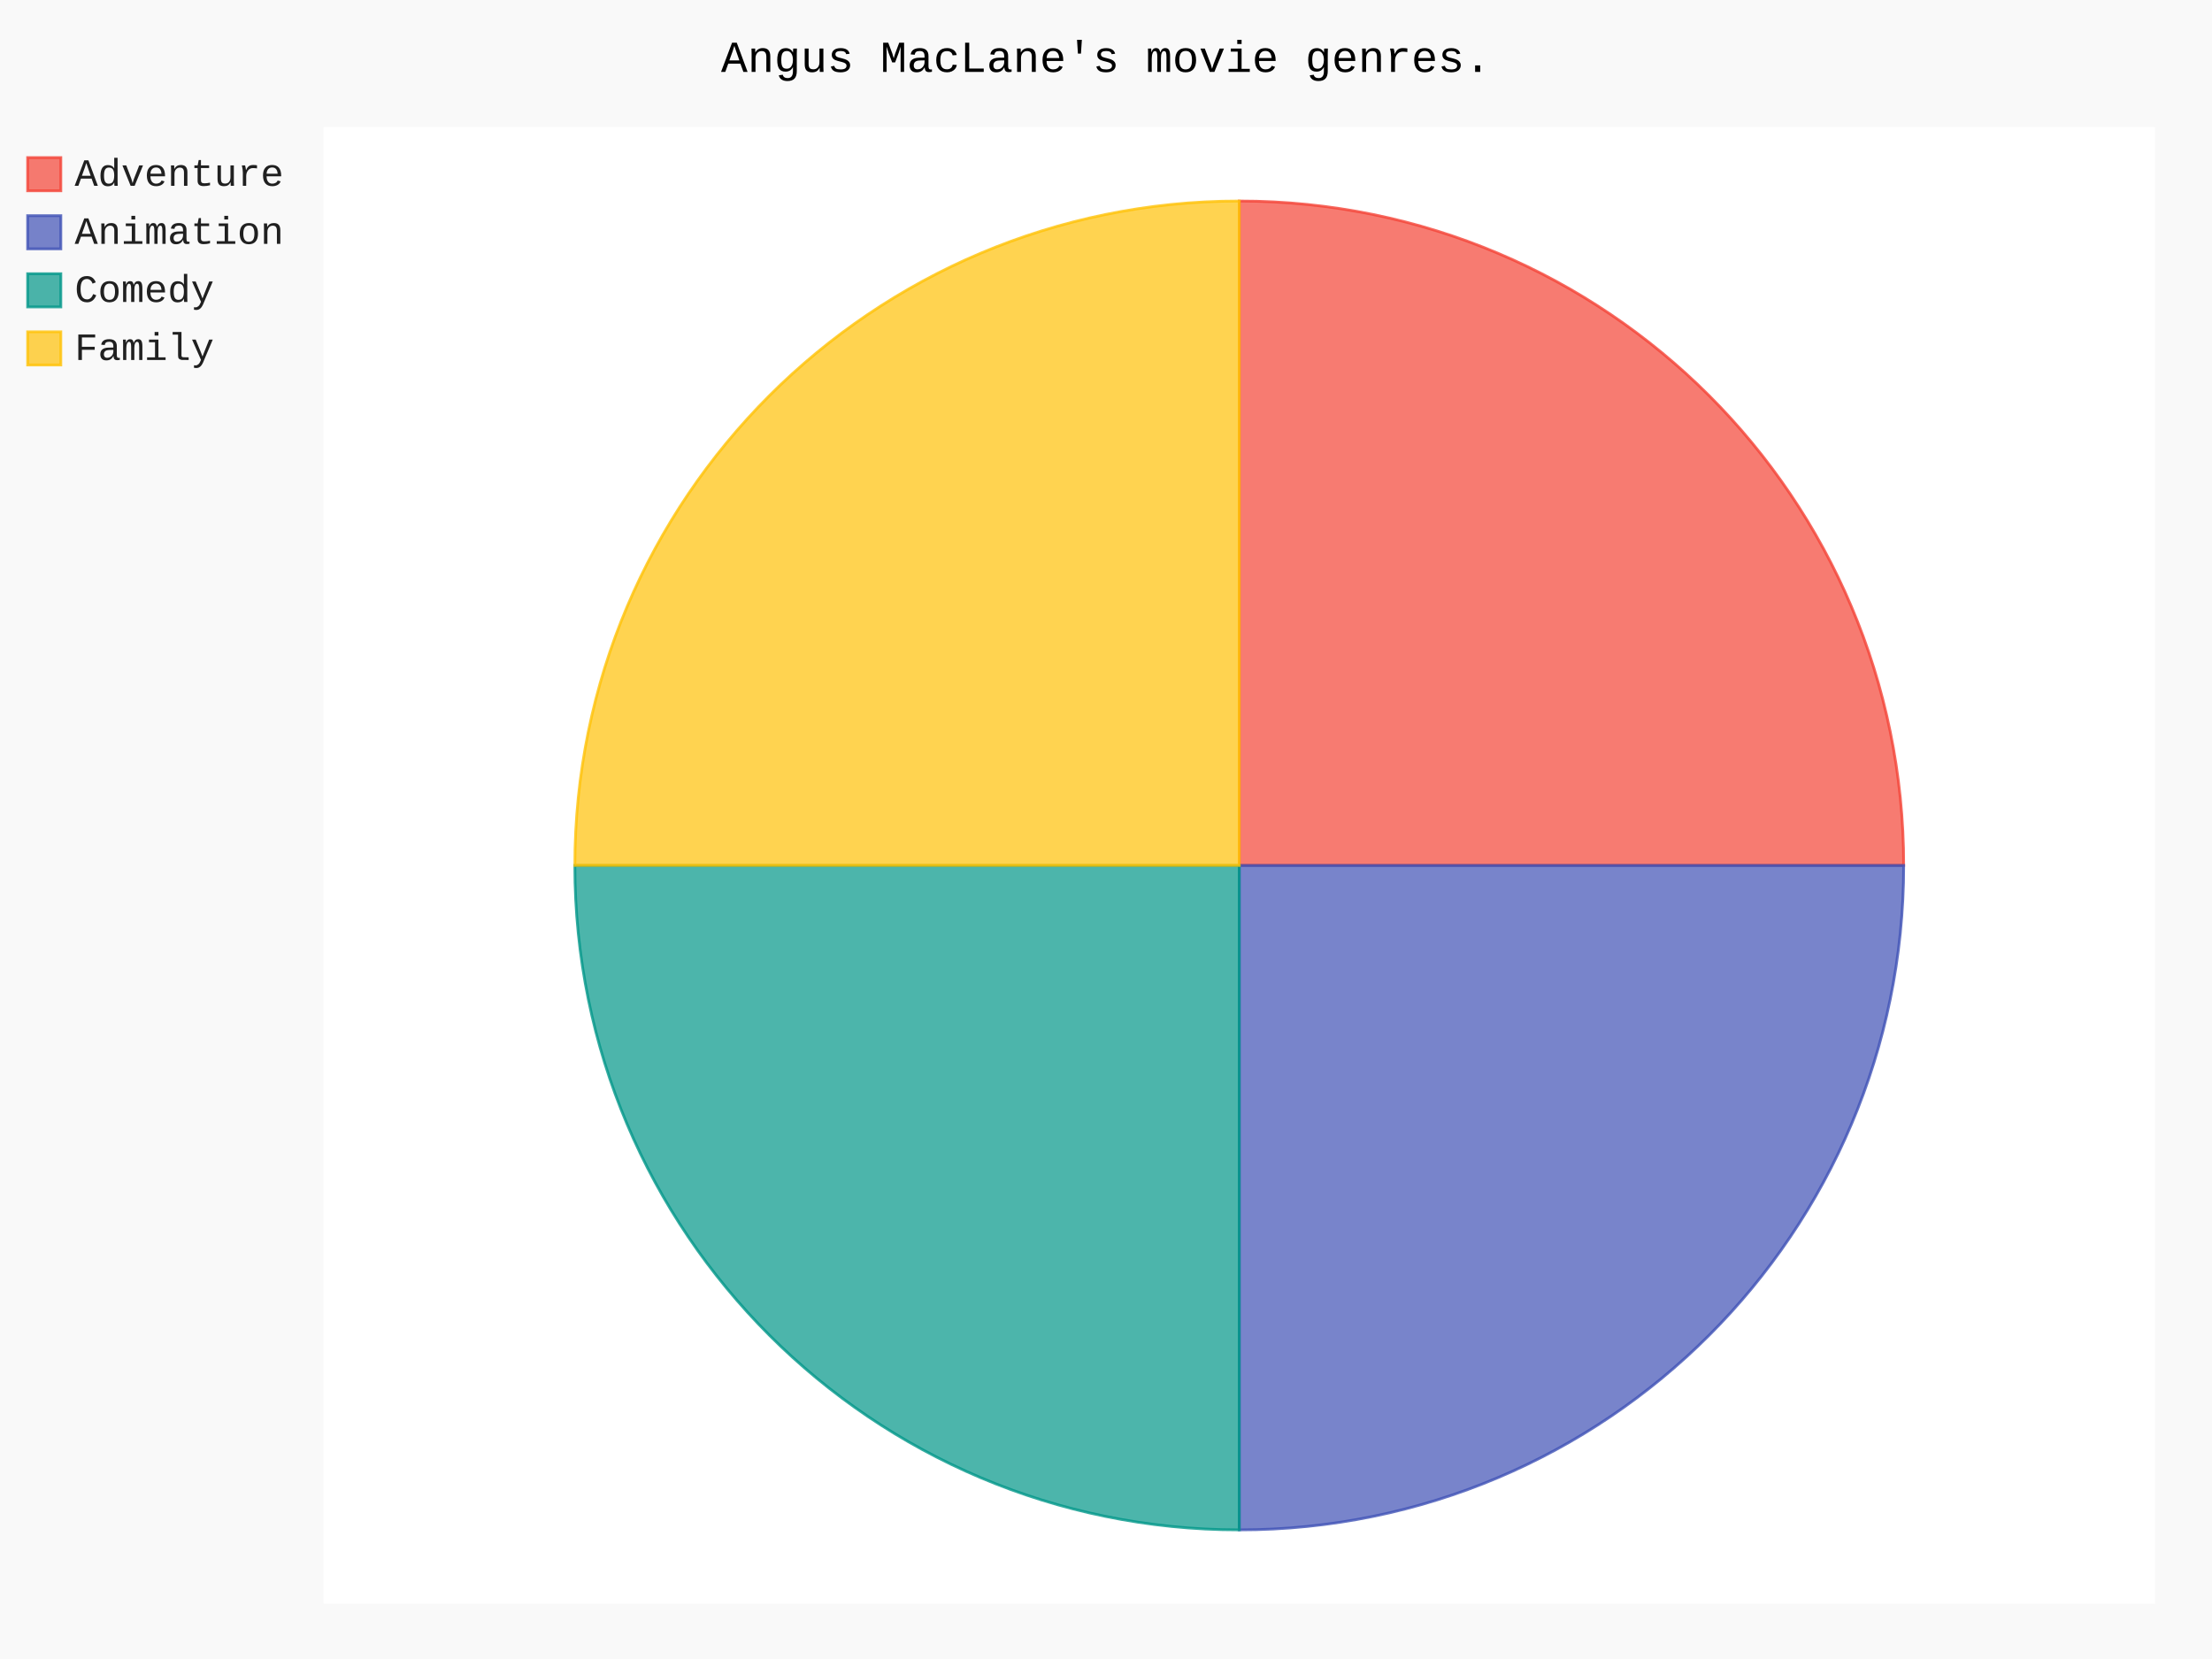
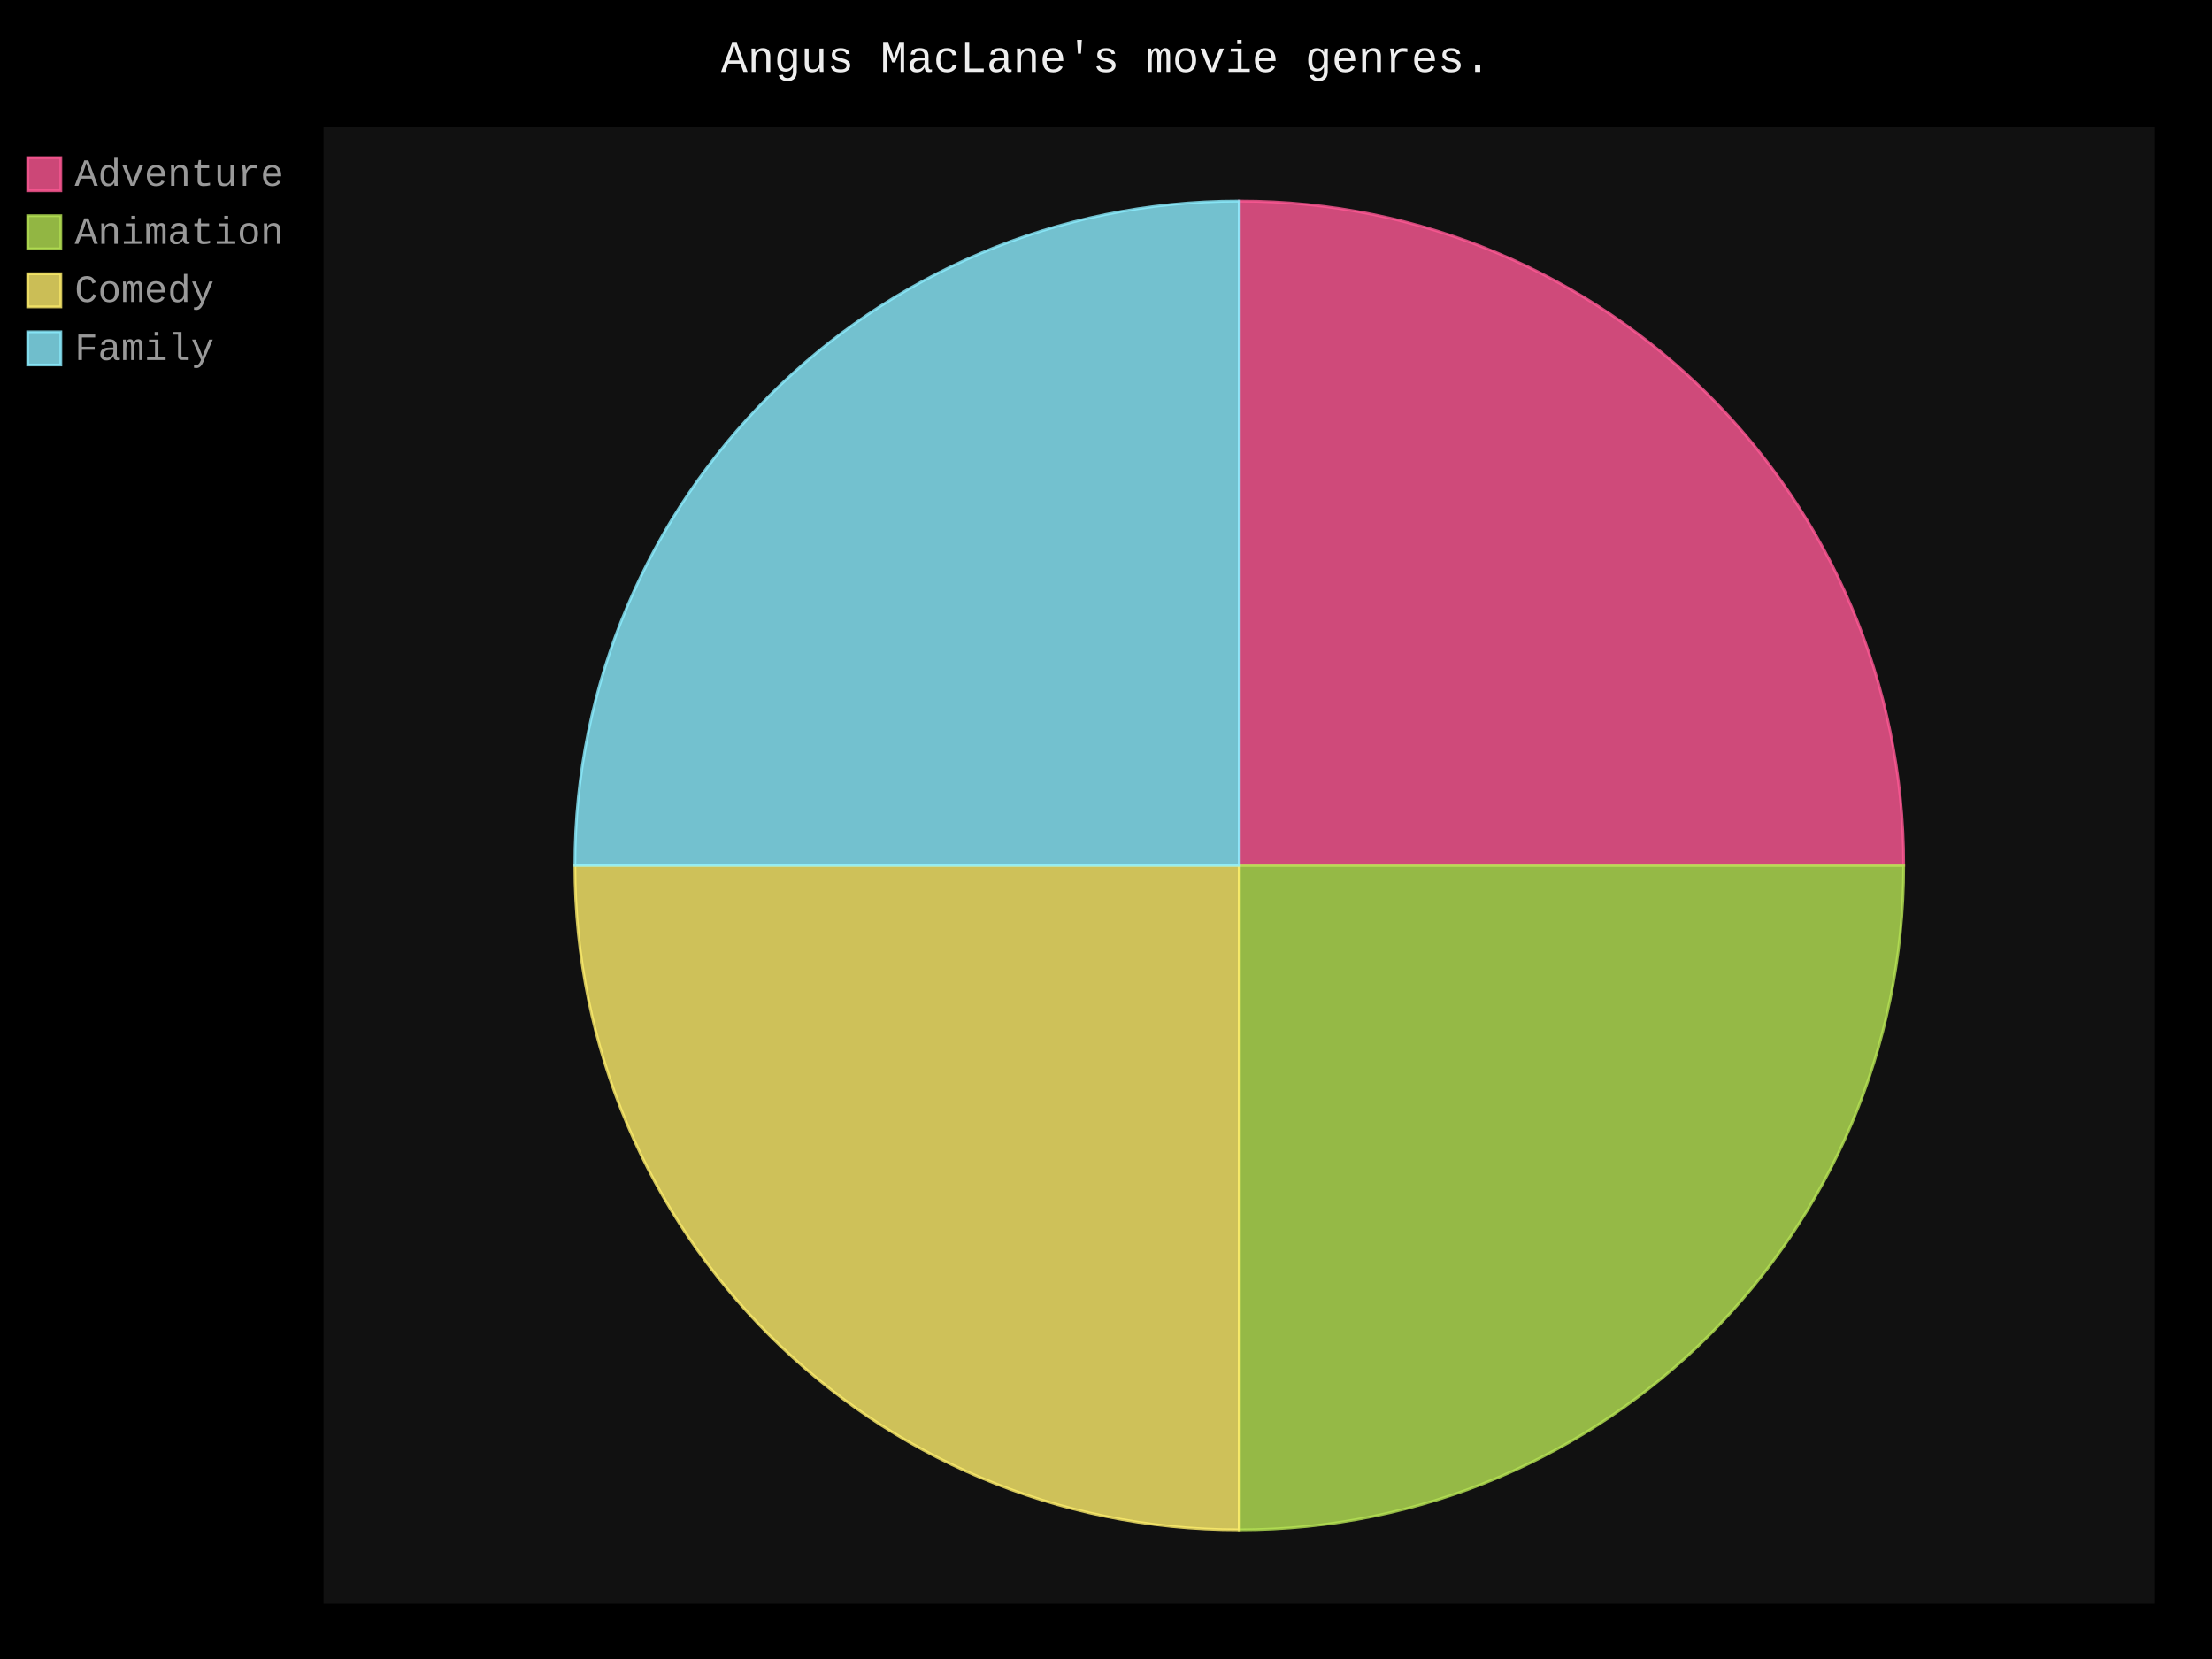
- <svg xmlns="http://www.w3.org/2000/svg" id="chart-09c47cbf-6c0b-4660-8248-f6d54096402b" class="pygal-chart" viewBox="0 0 800 600">
+ <svg xmlns="http://www.w3.org/2000/svg" id="chart-a216296e-c67e-4653-a54d-c661c1033b69" class="pygal-chart" viewBox="0 0 800 600">
  <defs>
-     <style type="text/css">#chart-09c47cbf-6c0b-4660-8248-f6d54096402b{-webkit-user-select:none;-webkit-font-smoothing:antialiased;font-family:Consolas,"Liberation Mono",Menlo,Courier,monospace}#chart-09c47cbf-6c0b-4660-8248-f6d54096402b .title{font-family:Consolas,"Liberation Mono",Menlo,Courier,monospace;font-size:16px}#chart-09c47cbf-6c0b-4660-8248-f6d54096402b .legends .legend text{font-family:Consolas,"Liberation Mono",Menlo,Courier,monospace;font-size:14px}#chart-09c47cbf-6c0b-4660-8248-f6d54096402b .axis text{font-family:Consolas,"Liberation Mono",Menlo,Courier,monospace;font-size:10px}#chart-09c47cbf-6c0b-4660-8248-f6d54096402b .axis text.major{font-family:Consolas,"Liberation Mono",Menlo,Courier,monospace;font-size:10px}#chart-09c47cbf-6c0b-4660-8248-f6d54096402b .text-overlay text.value{font-family:Consolas,"Liberation Mono",Menlo,Courier,monospace;font-size:16px}#chart-09c47cbf-6c0b-4660-8248-f6d54096402b .text-overlay text.label{font-family:Consolas,"Liberation Mono",Menlo,Courier,monospace;font-size:10px}#chart-09c47cbf-6c0b-4660-8248-f6d54096402b .tooltip{font-family:Consolas,"Liberation Mono",Menlo,Courier,monospace;font-size:14px}#chart-09c47cbf-6c0b-4660-8248-f6d54096402b text.no_data{font-family:Consolas,"Liberation Mono",Menlo,Courier,monospace;font-size:64px}
- #chart-09c47cbf-6c0b-4660-8248-f6d54096402b{background-color:rgba(249,249,249,1)}#chart-09c47cbf-6c0b-4660-8248-f6d54096402b path,#chart-09c47cbf-6c0b-4660-8248-f6d54096402b line,#chart-09c47cbf-6c0b-4660-8248-f6d54096402b rect,#chart-09c47cbf-6c0b-4660-8248-f6d54096402b circle{-webkit-transition:150ms;-moz-transition:150ms;transition:150ms}#chart-09c47cbf-6c0b-4660-8248-f6d54096402b .graph &gt; .background{fill:rgba(249,249,249,1)}#chart-09c47cbf-6c0b-4660-8248-f6d54096402b .plot &gt; .background{fill:rgba(255,255,255,1)}#chart-09c47cbf-6c0b-4660-8248-f6d54096402b .graph{fill:rgba(0,0,0,.87)}#chart-09c47cbf-6c0b-4660-8248-f6d54096402b text.no_data{fill:rgba(0,0,0,1)}#chart-09c47cbf-6c0b-4660-8248-f6d54096402b .title{fill:rgba(0,0,0,1)}#chart-09c47cbf-6c0b-4660-8248-f6d54096402b .legends .legend text{fill:rgba(0,0,0,.87)}#chart-09c47cbf-6c0b-4660-8248-f6d54096402b .legends .legend:hover text{fill:rgba(0,0,0,1)}#chart-09c47cbf-6c0b-4660-8248-f6d54096402b .axis .line{stroke:rgba(0,0,0,1)}#chart-09c47cbf-6c0b-4660-8248-f6d54096402b .axis .guide.line{stroke:rgba(0,0,0,.54)}#chart-09c47cbf-6c0b-4660-8248-f6d54096402b .axis .major.line{stroke:rgba(0,0,0,.87)}#chart-09c47cbf-6c0b-4660-8248-f6d54096402b .axis text.major{fill:rgba(0,0,0,1)}#chart-09c47cbf-6c0b-4660-8248-f6d54096402b .axis.y .guides:hover .guide.line,#chart-09c47cbf-6c0b-4660-8248-f6d54096402b .line-graph .axis.x .guides:hover .guide.line,#chart-09c47cbf-6c0b-4660-8248-f6d54096402b .stackedline-graph .axis.x .guides:hover .guide.line,#chart-09c47cbf-6c0b-4660-8248-f6d54096402b .xy-graph .axis.x .guides:hover .guide.line{stroke:rgba(0,0,0,1)}#chart-09c47cbf-6c0b-4660-8248-f6d54096402b .axis .guides:hover text{fill:rgba(0,0,0,1)}#chart-09c47cbf-6c0b-4660-8248-f6d54096402b .reactive{fill-opacity:.7;stroke-opacity:.8}#chart-09c47cbf-6c0b-4660-8248-f6d54096402b .ci{stroke:rgba(0,0,0,.87)}#chart-09c47cbf-6c0b-4660-8248-f6d54096402b .reactive.active,#chart-09c47cbf-6c0b-4660-8248-f6d54096402b .active .reactive{fill-opacity:.8;stroke-opacity:.9;stroke-width:4}#chart-09c47cbf-6c0b-4660-8248-f6d54096402b .ci .reactive.active{stroke-width:1.5}#chart-09c47cbf-6c0b-4660-8248-f6d54096402b .series text{fill:rgba(0,0,0,1)}#chart-09c47cbf-6c0b-4660-8248-f6d54096402b .tooltip rect{fill:rgba(255,255,255,1);stroke:rgba(0,0,0,1);-webkit-transition:opacity 150ms;-moz-transition:opacity 150ms;transition:opacity 150ms}#chart-09c47cbf-6c0b-4660-8248-f6d54096402b .tooltip .label{fill:rgba(0,0,0,.87)}#chart-09c47cbf-6c0b-4660-8248-f6d54096402b .tooltip .label{fill:rgba(0,0,0,.87)}#chart-09c47cbf-6c0b-4660-8248-f6d54096402b .tooltip .legend{font-size:.8em;fill:rgba(0,0,0,.54)}#chart-09c47cbf-6c0b-4660-8248-f6d54096402b .tooltip .x_label{font-size:.6em;fill:rgba(0,0,0,1)}#chart-09c47cbf-6c0b-4660-8248-f6d54096402b .tooltip .xlink{font-size:.5em;text-decoration:underline}#chart-09c47cbf-6c0b-4660-8248-f6d54096402b .tooltip .value{font-size:1.5em}#chart-09c47cbf-6c0b-4660-8248-f6d54096402b .bound{font-size:.5em}#chart-09c47cbf-6c0b-4660-8248-f6d54096402b .max-value{font-size:.75em;fill:rgba(0,0,0,.54)}#chart-09c47cbf-6c0b-4660-8248-f6d54096402b .map-element{fill:rgba(255,255,255,1);stroke:rgba(0,0,0,.54) !important}#chart-09c47cbf-6c0b-4660-8248-f6d54096402b .map-element .reactive{fill-opacity:inherit;stroke-opacity:inherit}#chart-09c47cbf-6c0b-4660-8248-f6d54096402b .color-0,#chart-09c47cbf-6c0b-4660-8248-f6d54096402b .color-0 a:visited{stroke:#F44336;fill:#F44336}#chart-09c47cbf-6c0b-4660-8248-f6d54096402b .color-1,#chart-09c47cbf-6c0b-4660-8248-f6d54096402b .color-1 a:visited{stroke:#3F51B5;fill:#3F51B5}#chart-09c47cbf-6c0b-4660-8248-f6d54096402b .color-2,#chart-09c47cbf-6c0b-4660-8248-f6d54096402b .color-2 a:visited{stroke:#009688;fill:#009688}#chart-09c47cbf-6c0b-4660-8248-f6d54096402b .color-3,#chart-09c47cbf-6c0b-4660-8248-f6d54096402b .color-3 a:visited{stroke:#FFC107;fill:#FFC107}#chart-09c47cbf-6c0b-4660-8248-f6d54096402b .text-overlay .color-0 text{fill:black}#chart-09c47cbf-6c0b-4660-8248-f6d54096402b .text-overlay .color-1 text{fill:black}#chart-09c47cbf-6c0b-4660-8248-f6d54096402b .text-overlay .color-2 text{fill:black}#chart-09c47cbf-6c0b-4660-8248-f6d54096402b .text-overlay .color-3 text{fill:black}
- #chart-09c47cbf-6c0b-4660-8248-f6d54096402b text.no_data{text-anchor:middle}#chart-09c47cbf-6c0b-4660-8248-f6d54096402b .guide.line{fill:none}#chart-09c47cbf-6c0b-4660-8248-f6d54096402b .centered{text-anchor:middle}#chart-09c47cbf-6c0b-4660-8248-f6d54096402b .title{text-anchor:middle}#chart-09c47cbf-6c0b-4660-8248-f6d54096402b .legends .legend text{fill-opacity:1}#chart-09c47cbf-6c0b-4660-8248-f6d54096402b .axis.x text{text-anchor:middle}#chart-09c47cbf-6c0b-4660-8248-f6d54096402b .axis.x:not(.web) text[transform]{text-anchor:start}#chart-09c47cbf-6c0b-4660-8248-f6d54096402b .axis.x:not(.web) text[transform].backwards{text-anchor:end}#chart-09c47cbf-6c0b-4660-8248-f6d54096402b .axis.y text{text-anchor:end}#chart-09c47cbf-6c0b-4660-8248-f6d54096402b .axis.y text[transform].backwards{text-anchor:start}#chart-09c47cbf-6c0b-4660-8248-f6d54096402b .axis.y2 text{text-anchor:start}#chart-09c47cbf-6c0b-4660-8248-f6d54096402b .axis.y2 text[transform].backwards{text-anchor:end}#chart-09c47cbf-6c0b-4660-8248-f6d54096402b .axis .guide.line{stroke-dasharray:4,4}#chart-09c47cbf-6c0b-4660-8248-f6d54096402b .axis .major.guide.line{stroke-dasharray:6,6}#chart-09c47cbf-6c0b-4660-8248-f6d54096402b .horizontal .axis.y .guide.line,#chart-09c47cbf-6c0b-4660-8248-f6d54096402b .horizontal .axis.y2 .guide.line,#chart-09c47cbf-6c0b-4660-8248-f6d54096402b .vertical .axis.x .guide.line{opacity:0}#chart-09c47cbf-6c0b-4660-8248-f6d54096402b .horizontal .axis.always_show .guide.line,#chart-09c47cbf-6c0b-4660-8248-f6d54096402b .vertical .axis.always_show .guide.line{opacity:1 !important}#chart-09c47cbf-6c0b-4660-8248-f6d54096402b .axis.y .guides:hover .guide.line,#chart-09c47cbf-6c0b-4660-8248-f6d54096402b .axis.y2 .guides:hover .guide.line,#chart-09c47cbf-6c0b-4660-8248-f6d54096402b .axis.x .guides:hover .guide.line{opacity:1}#chart-09c47cbf-6c0b-4660-8248-f6d54096402b .axis .guides:hover text{opacity:1}#chart-09c47cbf-6c0b-4660-8248-f6d54096402b .nofill{fill:none}#chart-09c47cbf-6c0b-4660-8248-f6d54096402b .subtle-fill{fill-opacity:.2}#chart-09c47cbf-6c0b-4660-8248-f6d54096402b .dot{stroke-width:1px;fill-opacity:1}#chart-09c47cbf-6c0b-4660-8248-f6d54096402b .dot.active{stroke-width:5px}#chart-09c47cbf-6c0b-4660-8248-f6d54096402b .dot.negative{fill:transparent}#chart-09c47cbf-6c0b-4660-8248-f6d54096402b text,#chart-09c47cbf-6c0b-4660-8248-f6d54096402b tspan{stroke:none !important}#chart-09c47cbf-6c0b-4660-8248-f6d54096402b .series text.active{opacity:1}#chart-09c47cbf-6c0b-4660-8248-f6d54096402b .tooltip rect{fill-opacity:.95;stroke-width:.5}#chart-09c47cbf-6c0b-4660-8248-f6d54096402b .tooltip text{fill-opacity:1}#chart-09c47cbf-6c0b-4660-8248-f6d54096402b .showable{visibility:hidden}#chart-09c47cbf-6c0b-4660-8248-f6d54096402b .showable.shown{visibility:visible}#chart-09c47cbf-6c0b-4660-8248-f6d54096402b .gauge-background{fill:rgba(229,229,229,1);stroke:none}#chart-09c47cbf-6c0b-4660-8248-f6d54096402b .bg-lines{stroke:rgba(249,249,249,1);stroke-width:2px}</style>
+     <style type="text/css">#chart-a216296e-c67e-4653-a54d-c661c1033b69{-webkit-user-select:none;-webkit-font-smoothing:antialiased;font-family:Consolas,"Liberation Mono",Menlo,Courier,monospace}#chart-a216296e-c67e-4653-a54d-c661c1033b69 .title{font-family:Consolas,"Liberation Mono",Menlo,Courier,monospace;font-size:16px}#chart-a216296e-c67e-4653-a54d-c661c1033b69 .legends .legend text{font-family:Consolas,"Liberation Mono",Menlo,Courier,monospace;font-size:14px}#chart-a216296e-c67e-4653-a54d-c661c1033b69 .axis text{font-family:Consolas,"Liberation Mono",Menlo,Courier,monospace;font-size:10px}#chart-a216296e-c67e-4653-a54d-c661c1033b69 .axis text.major{font-family:Consolas,"Liberation Mono",Menlo,Courier,monospace;font-size:10px}#chart-a216296e-c67e-4653-a54d-c661c1033b69 .text-overlay text.value{font-family:Consolas,"Liberation Mono",Menlo,Courier,monospace;font-size:16px}#chart-a216296e-c67e-4653-a54d-c661c1033b69 .text-overlay text.label{font-family:Consolas,"Liberation Mono",Menlo,Courier,monospace;font-size:10px}#chart-a216296e-c67e-4653-a54d-c661c1033b69 .tooltip{font-family:Consolas,"Liberation Mono",Menlo,Courier,monospace;font-size:14px}#chart-a216296e-c67e-4653-a54d-c661c1033b69 text.no_data{font-family:Consolas,"Liberation Mono",Menlo,Courier,monospace;font-size:64px}
+ #chart-a216296e-c67e-4653-a54d-c661c1033b69{background-color:black}#chart-a216296e-c67e-4653-a54d-c661c1033b69 path,#chart-a216296e-c67e-4653-a54d-c661c1033b69 line,#chart-a216296e-c67e-4653-a54d-c661c1033b69 rect,#chart-a216296e-c67e-4653-a54d-c661c1033b69 circle{-webkit-transition:250ms;-moz-transition:250ms;transition:250ms}#chart-a216296e-c67e-4653-a54d-c661c1033b69 .graph &gt; .background{fill:black}#chart-a216296e-c67e-4653-a54d-c661c1033b69 .plot &gt; .background{fill:#111}#chart-a216296e-c67e-4653-a54d-c661c1033b69 .graph{fill:#999}#chart-a216296e-c67e-4653-a54d-c661c1033b69 text.no_data{fill:#eee}#chart-a216296e-c67e-4653-a54d-c661c1033b69 .title{fill:#eee}#chart-a216296e-c67e-4653-a54d-c661c1033b69 .legends .legend text{fill:#999}#chart-a216296e-c67e-4653-a54d-c661c1033b69 .legends .legend:hover text{fill:#eee}#chart-a216296e-c67e-4653-a54d-c661c1033b69 .axis .line{stroke:#eee}#chart-a216296e-c67e-4653-a54d-c661c1033b69 .axis .guide.line{stroke:#555}#chart-a216296e-c67e-4653-a54d-c661c1033b69 .axis .major.line{stroke:#999}#chart-a216296e-c67e-4653-a54d-c661c1033b69 .axis text.major{fill:#eee}#chart-a216296e-c67e-4653-a54d-c661c1033b69 .axis.y .guides:hover .guide.line,#chart-a216296e-c67e-4653-a54d-c661c1033b69 .line-graph .axis.x .guides:hover .guide.line,#chart-a216296e-c67e-4653-a54d-c661c1033b69 .stackedline-graph .axis.x .guides:hover .guide.line,#chart-a216296e-c67e-4653-a54d-c661c1033b69 .xy-graph .axis.x .guides:hover .guide.line{stroke:#eee}#chart-a216296e-c67e-4653-a54d-c661c1033b69 .axis .guides:hover text{fill:#eee}#chart-a216296e-c67e-4653-a54d-c661c1033b69 .reactive{fill-opacity:.8;stroke-opacity:.8}#chart-a216296e-c67e-4653-a54d-c661c1033b69 .ci{stroke:#999}#chart-a216296e-c67e-4653-a54d-c661c1033b69 .reactive.active,#chart-a216296e-c67e-4653-a54d-c661c1033b69 .active .reactive{fill-opacity:.4;stroke-opacity:.9;stroke-width:4}#chart-a216296e-c67e-4653-a54d-c661c1033b69 .ci .reactive.active{stroke-width:1.5}#chart-a216296e-c67e-4653-a54d-c661c1033b69 .series text{fill:#eee}#chart-a216296e-c67e-4653-a54d-c661c1033b69 .tooltip rect{fill:#111;stroke:#eee;-webkit-transition:opacity 250ms;-moz-transition:opacity 250ms;transition:opacity 250ms}#chart-a216296e-c67e-4653-a54d-c661c1033b69 .tooltip .label{fill:#999}#chart-a216296e-c67e-4653-a54d-c661c1033b69 .tooltip .label{fill:#999}#chart-a216296e-c67e-4653-a54d-c661c1033b69 .tooltip .legend{font-size:.8em;fill:#555}#chart-a216296e-c67e-4653-a54d-c661c1033b69 .tooltip .x_label{font-size:.6em;fill:#eee}#chart-a216296e-c67e-4653-a54d-c661c1033b69 .tooltip .xlink{font-size:.5em;text-decoration:underline}#chart-a216296e-c67e-4653-a54d-c661c1033b69 .tooltip .value{font-size:1.5em}#chart-a216296e-c67e-4653-a54d-c661c1033b69 .bound{font-size:.5em}#chart-a216296e-c67e-4653-a54d-c661c1033b69 .max-value{font-size:.75em;fill:#555}#chart-a216296e-c67e-4653-a54d-c661c1033b69 .map-element{fill:#111;stroke:#555 !important}#chart-a216296e-c67e-4653-a54d-c661c1033b69 .map-element .reactive{fill-opacity:inherit;stroke-opacity:inherit}#chart-a216296e-c67e-4653-a54d-c661c1033b69 .color-0,#chart-a216296e-c67e-4653-a54d-c661c1033b69 .color-0 a:visited{stroke:#ff5995;fill:#ff5995}#chart-a216296e-c67e-4653-a54d-c661c1033b69 .color-1,#chart-a216296e-c67e-4653-a54d-c661c1033b69 .color-1 a:visited{stroke:#b6e354;fill:#b6e354}#chart-a216296e-c67e-4653-a54d-c661c1033b69 .color-2,#chart-a216296e-c67e-4653-a54d-c661c1033b69 .color-2 a:visited{stroke:#feed6c;fill:#feed6c}#chart-a216296e-c67e-4653-a54d-c661c1033b69 .color-3,#chart-a216296e-c67e-4653-a54d-c661c1033b69 .color-3 a:visited{stroke:#8cedff;fill:#8cedff}#chart-a216296e-c67e-4653-a54d-c661c1033b69 .text-overlay .color-0 text{fill:black}#chart-a216296e-c67e-4653-a54d-c661c1033b69 .text-overlay .color-1 text{fill:black}#chart-a216296e-c67e-4653-a54d-c661c1033b69 .text-overlay .color-2 text{fill:black}#chart-a216296e-c67e-4653-a54d-c661c1033b69 .text-overlay .color-3 text{fill:black}
+ #chart-a216296e-c67e-4653-a54d-c661c1033b69 text.no_data{text-anchor:middle}#chart-a216296e-c67e-4653-a54d-c661c1033b69 .guide.line{fill:none}#chart-a216296e-c67e-4653-a54d-c661c1033b69 .centered{text-anchor:middle}#chart-a216296e-c67e-4653-a54d-c661c1033b69 .title{text-anchor:middle}#chart-a216296e-c67e-4653-a54d-c661c1033b69 .legends .legend text{fill-opacity:1}#chart-a216296e-c67e-4653-a54d-c661c1033b69 .axis.x text{text-anchor:middle}#chart-a216296e-c67e-4653-a54d-c661c1033b69 .axis.x:not(.web) text[transform]{text-anchor:start}#chart-a216296e-c67e-4653-a54d-c661c1033b69 .axis.x:not(.web) text[transform].backwards{text-anchor:end}#chart-a216296e-c67e-4653-a54d-c661c1033b69 .axis.y text{text-anchor:end}#chart-a216296e-c67e-4653-a54d-c661c1033b69 .axis.y text[transform].backwards{text-anchor:start}#chart-a216296e-c67e-4653-a54d-c661c1033b69 .axis.y2 text{text-anchor:start}#chart-a216296e-c67e-4653-a54d-c661c1033b69 .axis.y2 text[transform].backwards{text-anchor:end}#chart-a216296e-c67e-4653-a54d-c661c1033b69 .axis .guide.line{stroke-dasharray:4,4}#chart-a216296e-c67e-4653-a54d-c661c1033b69 .axis .major.guide.line{stroke-dasharray:6,6}#chart-a216296e-c67e-4653-a54d-c661c1033b69 .horizontal .axis.y .guide.line,#chart-a216296e-c67e-4653-a54d-c661c1033b69 .horizontal .axis.y2 .guide.line,#chart-a216296e-c67e-4653-a54d-c661c1033b69 .vertical .axis.x .guide.line{opacity:0}#chart-a216296e-c67e-4653-a54d-c661c1033b69 .horizontal .axis.always_show .guide.line,#chart-a216296e-c67e-4653-a54d-c661c1033b69 .vertical .axis.always_show .guide.line{opacity:1 !important}#chart-a216296e-c67e-4653-a54d-c661c1033b69 .axis.y .guides:hover .guide.line,#chart-a216296e-c67e-4653-a54d-c661c1033b69 .axis.y2 .guides:hover .guide.line,#chart-a216296e-c67e-4653-a54d-c661c1033b69 .axis.x .guides:hover .guide.line{opacity:1}#chart-a216296e-c67e-4653-a54d-c661c1033b69 .axis .guides:hover text{opacity:1}#chart-a216296e-c67e-4653-a54d-c661c1033b69 .nofill{fill:none}#chart-a216296e-c67e-4653-a54d-c661c1033b69 .subtle-fill{fill-opacity:.2}#chart-a216296e-c67e-4653-a54d-c661c1033b69 .dot{stroke-width:1px;fill-opacity:1}#chart-a216296e-c67e-4653-a54d-c661c1033b69 .dot.active{stroke-width:5px}#chart-a216296e-c67e-4653-a54d-c661c1033b69 .dot.negative{fill:transparent}#chart-a216296e-c67e-4653-a54d-c661c1033b69 text,#chart-a216296e-c67e-4653-a54d-c661c1033b69 tspan{stroke:none !important}#chart-a216296e-c67e-4653-a54d-c661c1033b69 .series text.active{opacity:1}#chart-a216296e-c67e-4653-a54d-c661c1033b69 .tooltip rect{fill-opacity:.95;stroke-width:.5}#chart-a216296e-c67e-4653-a54d-c661c1033b69 .tooltip text{fill-opacity:1}#chart-a216296e-c67e-4653-a54d-c661c1033b69 .showable{visibility:hidden}#chart-a216296e-c67e-4653-a54d-c661c1033b69 .showable.shown{visibility:visible}#chart-a216296e-c67e-4653-a54d-c661c1033b69 .gauge-background{fill:rgba(229,229,229,1);stroke:none}#chart-a216296e-c67e-4653-a54d-c661c1033b69 .bg-lines{stroke:black;stroke-width:2px}</style>
  </defs>
  <g class="graph pie-graph vertical">
    <rect class="background" height="600" width="800" x="0" y="0" />
    <g class="plot" transform="translate(117, 46)">
      <rect class="background" height="534" width="662.4" x="0" y="0" />
      <g class="series serie-0 color-0">
        <g class="slices">
          <g class="slice">
            <path class="slice reactive tooltip-trigger" d="M331.2 26.7 A240.3 240.3 0 0 1 571.5 267 L331.2 267 A0 0 0 0 0 331.2 267 z" />
          </g>
        </g>
      </g>
      <g class="series serie-1 color-1">
        <g class="slices">
          <g class="slice">
            <path class="slice reactive tooltip-trigger" d="M571.5 267 A240.3 240.3 0 0 1 331.2 507.3 L331.2 267 A0 0 0 0 0 331.2 267 z" />
          </g>
        </g>
      </g>
      <g class="series serie-2 color-2">
        <g class="slices">
          <g class="slice">
            <path class="slice reactive tooltip-trigger" d="M331.2 507.3 A240.3 240.3 0 0 1 90.9 267 L331.2 267 A0 0 0 0 0 331.2 267 z" />
          </g>
        </g>
      </g>
      <g class="series serie-3 color-3">
        <g class="slices">
          <g class="slice">
            <path class="slice reactive tooltip-trigger" d="M90.9 267 A240.3 240.3 0 0 1 331.2 26.7 L331.2 267 A0 0 0 0 0 331.2 267 z" />
          </g>
        </g>
      </g>
    </g>
    <g class="titles">
      <text class="title plot_title" x="400.0" y="26">Angus MacLane's movie genres.</text>
    </g>
    <g class="plot overlay" transform="translate(117, 46)">
      <g class="series serie-0 color-0" />
      <g class="series serie-1 color-1" />
      <g class="series serie-2 color-2" />
      <g class="series serie-3 color-3" />
    </g>
    <g class="plot text-overlay" transform="translate(117, 46)">
      <g class="series serie-0 color-0" />
      <g class="series serie-1 color-1" />
      <g class="series serie-2 color-2" />
      <g class="series serie-3 color-3" />
    </g>
    <g class="plot tooltip-overlay" transform="translate(117, 46)">
      <g class="tooltip" style="opacity: 0" transform="translate(0 0)">
        <rect class="tooltip-box" height="0" rx="0" ry="0" width="0" />
        <g class="text" />
      </g>
    </g>
    <g class="legends" transform="translate(10, 56)">
      <g class="legend reactive activate-serie" id="activate-serie-0">
        <rect class="color-0 reactive" height="12" width="12" x="0.0" y="1.0" />
        <text x="17.0" y="11.2">Adventure</text>
      </g>
      <g class="legend reactive activate-serie" id="activate-serie-1">
        <rect class="color-1 reactive" height="12" width="12" x="0.0" y="22.0" />
        <text x="17.0" y="32.2">Animation</text>
      </g>
      <g class="legend reactive activate-serie" id="activate-serie-2">
        <rect class="color-2 reactive" height="12" width="12" x="0.0" y="43.0" />
        <text x="17.0" y="53.2">Comedy</text>
      </g>
      <g class="legend reactive activate-serie" id="activate-serie-3">
        <rect class="color-3 reactive" height="12" width="12" x="0.0" y="64.0" />
        <text x="17.0" y="74.2">Family</text>
      </g>
    </g>
    <g class="legends" transform="translate(790, 56)" />
  </g>
</svg>
